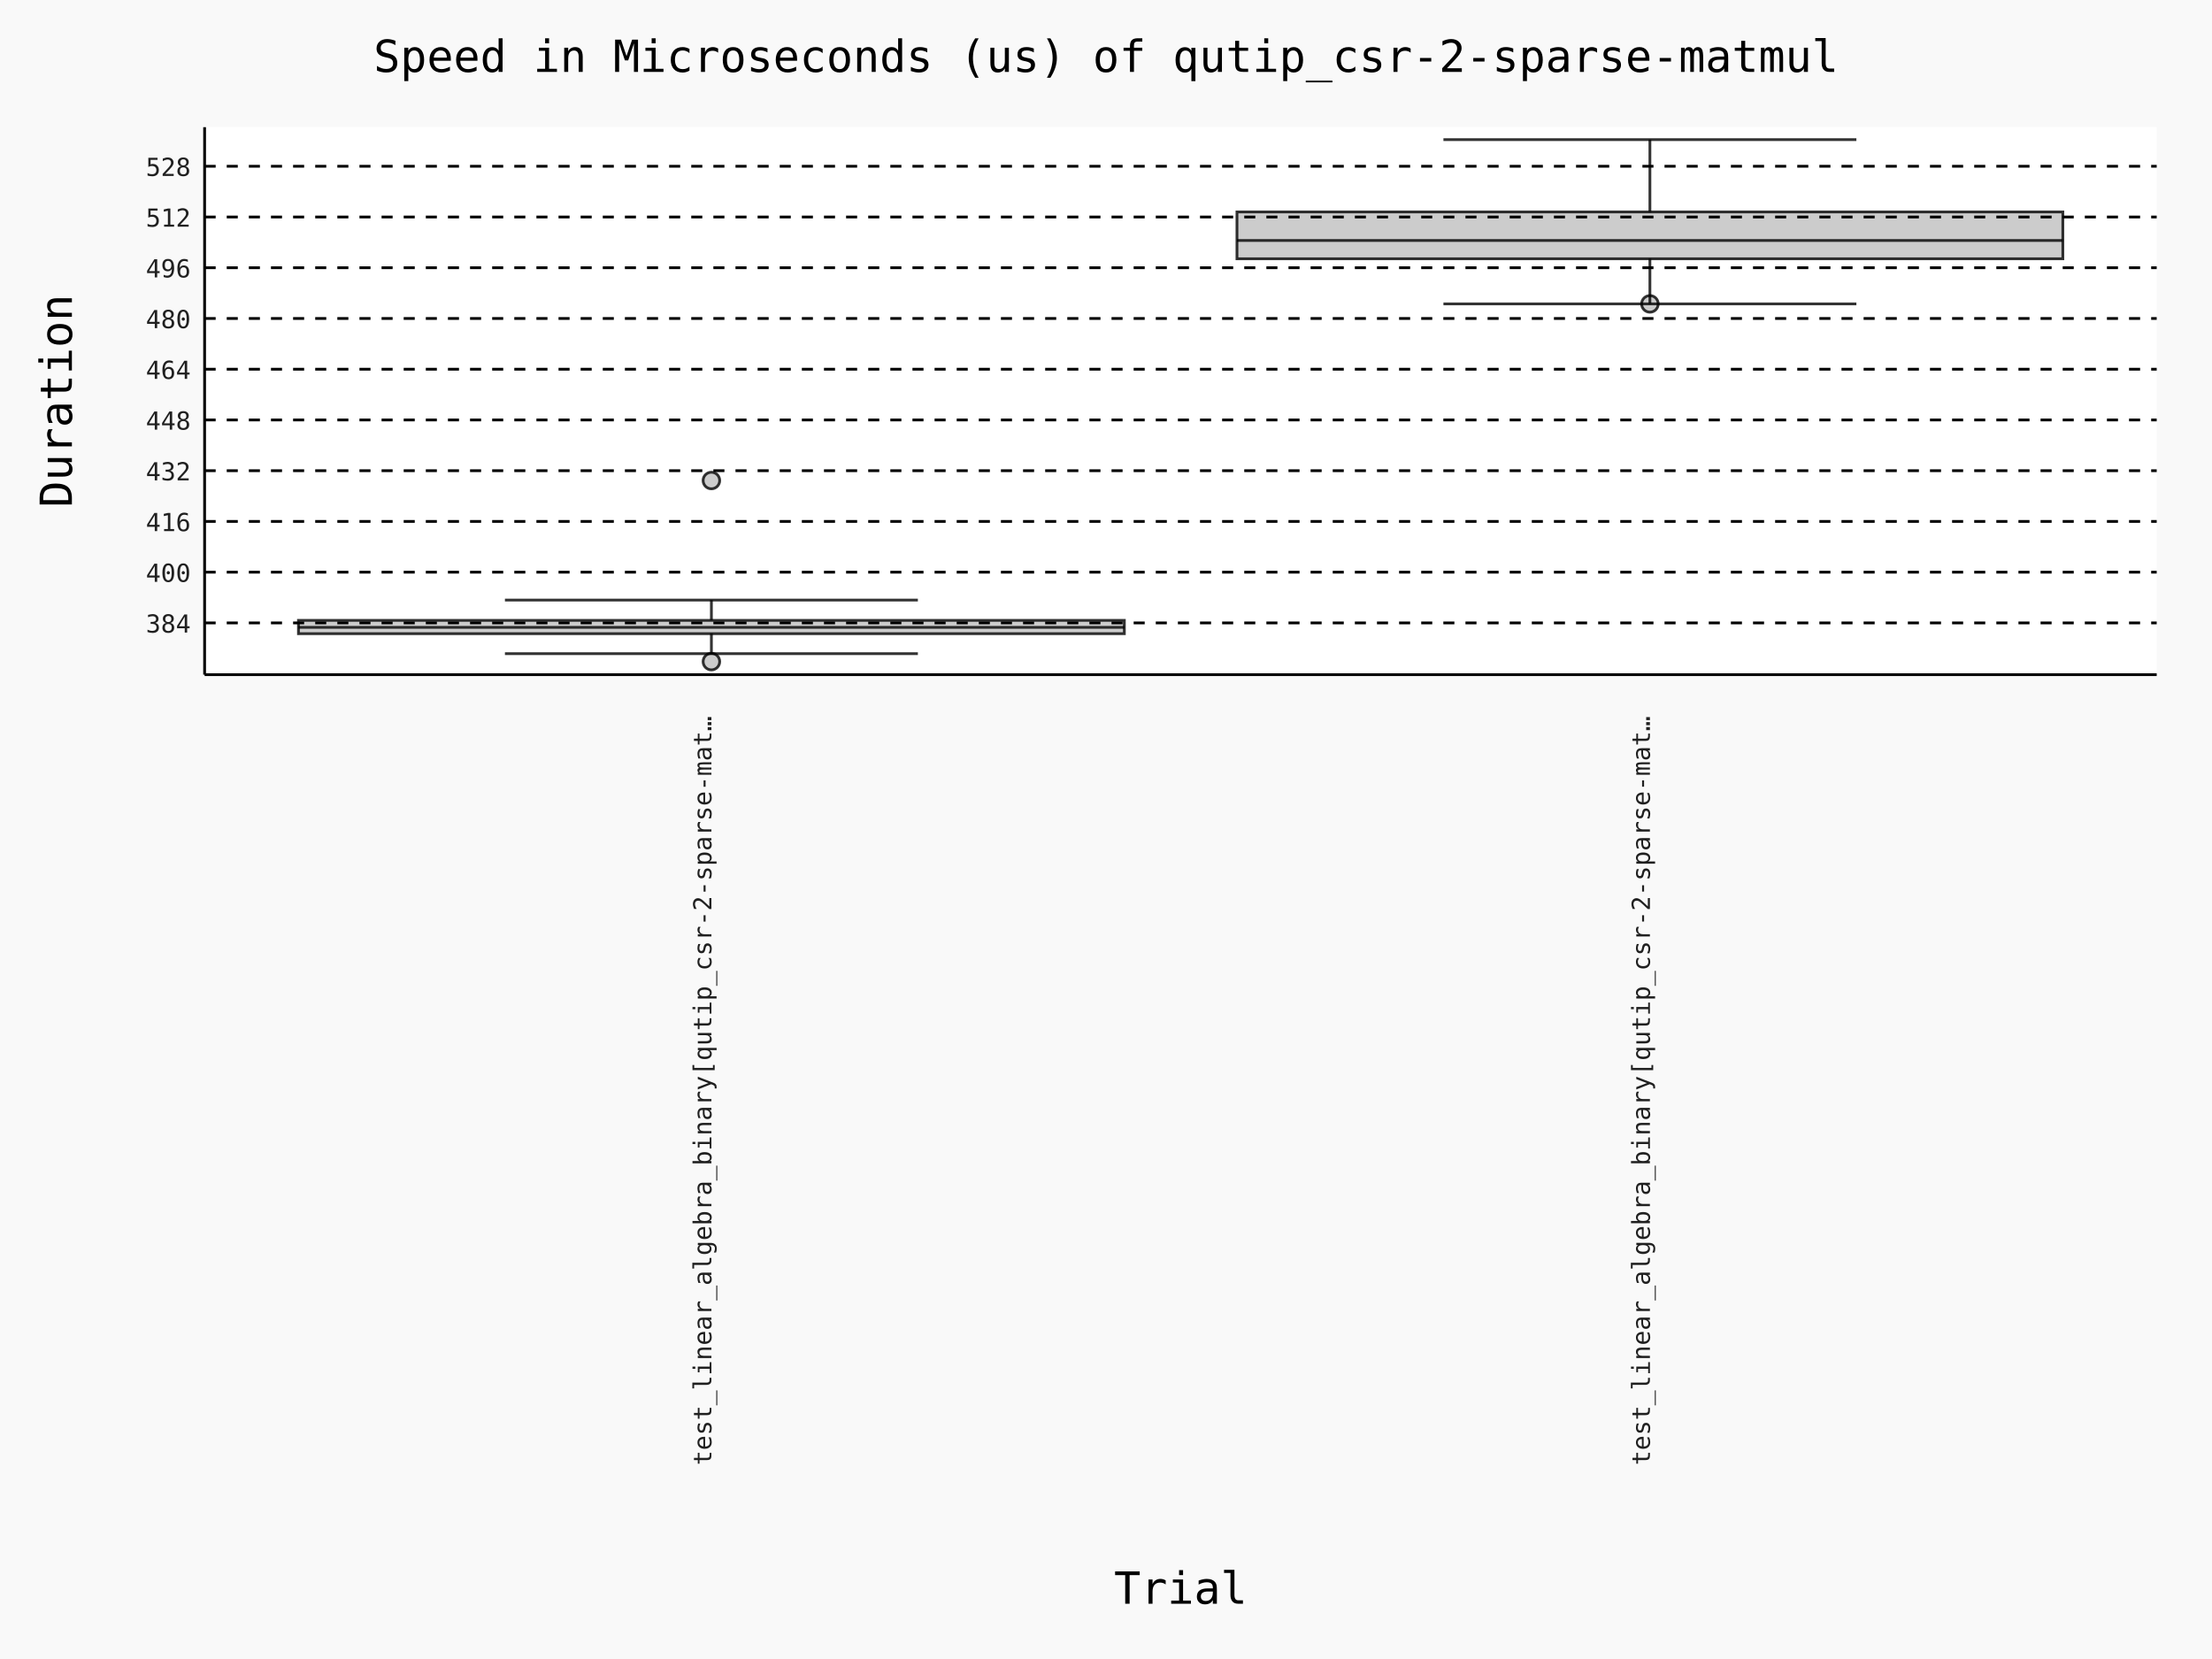
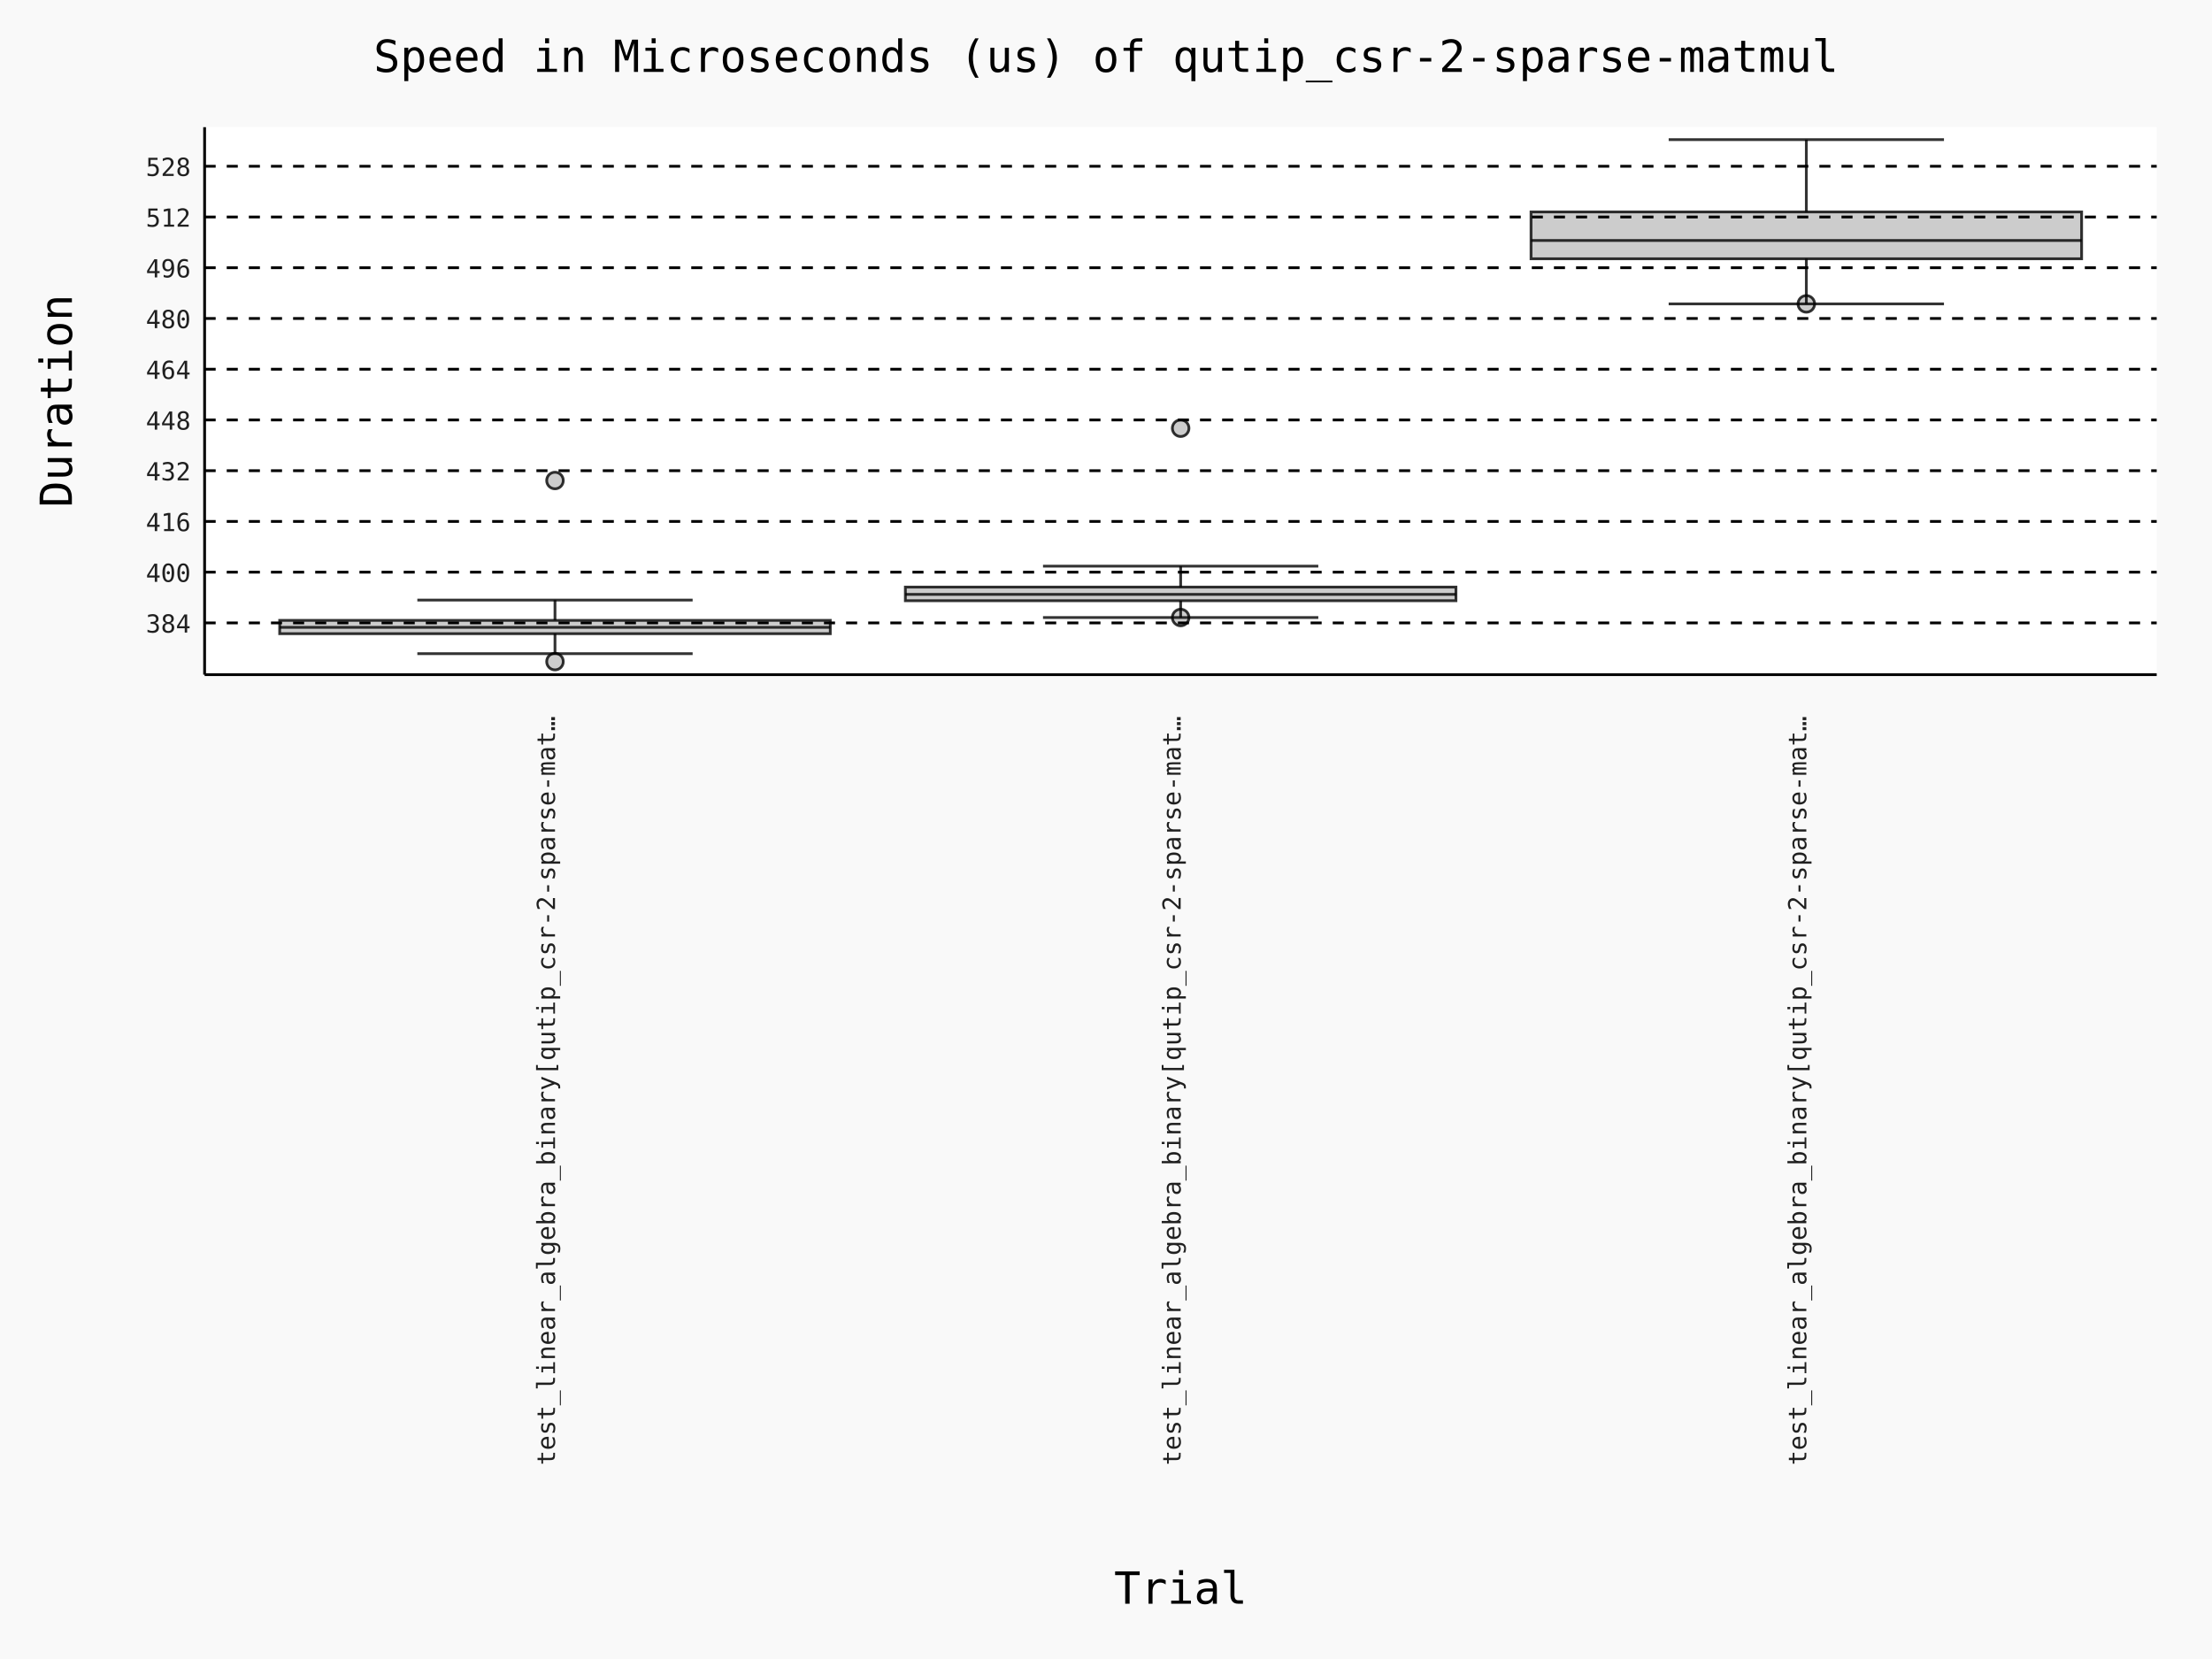
- <svg xmlns="http://www.w3.org/2000/svg" id="chart-c57f28a4-bec2-497f-9a5e-163e7bb6a4b8" class="pygal-chart" viewBox="0 0 800 600">
+ <svg xmlns="http://www.w3.org/2000/svg" id="chart-7ef968c7-a1f7-48fd-a285-1d36247fc19b" class="pygal-chart" viewBox="0 0 800 600">
  <defs>
-     <style type="text/css">#chart-c57f28a4-bec2-497f-9a5e-163e7bb6a4b8{-webkit-user-select:none;-webkit-font-smoothing:antialiased;font-family:Consolas,"Deja Vu Sans Mono","Bitstream Vera Sans Mono","Courier New",monospace}#chart-c57f28a4-bec2-497f-9a5e-163e7bb6a4b8 .title{font-family:Consolas,"Deja Vu Sans Mono","Bitstream Vera Sans Mono","Courier New",monospace;font-size:16px}#chart-c57f28a4-bec2-497f-9a5e-163e7bb6a4b8 .legends .legend text{font-family:Consolas,"Deja Vu Sans Mono","Bitstream Vera Sans Mono","Courier New",monospace;font-size:14px}#chart-c57f28a4-bec2-497f-9a5e-163e7bb6a4b8 .axis text{font-family:Consolas,"Deja Vu Sans Mono","Bitstream Vera Sans Mono","Courier New",monospace;font-size:10px}#chart-c57f28a4-bec2-497f-9a5e-163e7bb6a4b8 .axis text.major{font-family:Consolas,"Deja Vu Sans Mono","Bitstream Vera Sans Mono","Courier New",monospace;font-size:10px}#chart-c57f28a4-bec2-497f-9a5e-163e7bb6a4b8 .text-overlay text.value{font-family:Consolas,"Deja Vu Sans Mono","Bitstream Vera Sans Mono","Courier New",monospace;font-size:16px}#chart-c57f28a4-bec2-497f-9a5e-163e7bb6a4b8 .text-overlay text.label{font-family:Consolas,"Deja Vu Sans Mono","Bitstream Vera Sans Mono","Courier New",monospace;font-size:10px}#chart-c57f28a4-bec2-497f-9a5e-163e7bb6a4b8 .tooltip{font-family:Consolas,"Deja Vu Sans Mono","Bitstream Vera Sans Mono","Courier New",monospace;font-size:14px}#chart-c57f28a4-bec2-497f-9a5e-163e7bb6a4b8 text.no_data{font-family:Consolas,"Deja Vu Sans Mono","Bitstream Vera Sans Mono","Courier New",monospace;font-size:64px}
- #chart-c57f28a4-bec2-497f-9a5e-163e7bb6a4b8{background-color:rgba(249,249,249,1)}#chart-c57f28a4-bec2-497f-9a5e-163e7bb6a4b8 path,#chart-c57f28a4-bec2-497f-9a5e-163e7bb6a4b8 line,#chart-c57f28a4-bec2-497f-9a5e-163e7bb6a4b8 rect,#chart-c57f28a4-bec2-497f-9a5e-163e7bb6a4b8 circle{-webkit-transition:150ms;-moz-transition:150ms;transition:150ms}#chart-c57f28a4-bec2-497f-9a5e-163e7bb6a4b8 .graph &gt; .background{fill:rgba(249,249,249,1)}#chart-c57f28a4-bec2-497f-9a5e-163e7bb6a4b8 .plot &gt; .background{fill:rgba(255,255,255,1)}#chart-c57f28a4-bec2-497f-9a5e-163e7bb6a4b8 .graph{fill:rgba(0,0,0,.87)}#chart-c57f28a4-bec2-497f-9a5e-163e7bb6a4b8 text.no_data{fill:rgba(0,0,0,1)}#chart-c57f28a4-bec2-497f-9a5e-163e7bb6a4b8 .title{fill:rgba(0,0,0,1)}#chart-c57f28a4-bec2-497f-9a5e-163e7bb6a4b8 .legends .legend text{fill:rgba(0,0,0,.87)}#chart-c57f28a4-bec2-497f-9a5e-163e7bb6a4b8 .legends .legend:hover text{fill:rgba(0,0,0,1)}#chart-c57f28a4-bec2-497f-9a5e-163e7bb6a4b8 .axis .line{stroke:rgba(0,0,0,1)}#chart-c57f28a4-bec2-497f-9a5e-163e7bb6a4b8 .axis .guide.line{stroke:rgba(0,0,0,.54)}#chart-c57f28a4-bec2-497f-9a5e-163e7bb6a4b8 .axis .major.line{stroke:rgba(0,0,0,.87)}#chart-c57f28a4-bec2-497f-9a5e-163e7bb6a4b8 .axis text.major{fill:rgba(0,0,0,1)}#chart-c57f28a4-bec2-497f-9a5e-163e7bb6a4b8 .axis.y .guides:hover .guide.line,#chart-c57f28a4-bec2-497f-9a5e-163e7bb6a4b8 .line-graph .axis.x .guides:hover .guide.line,#chart-c57f28a4-bec2-497f-9a5e-163e7bb6a4b8 .stackedline-graph .axis.x .guides:hover .guide.line,#chart-c57f28a4-bec2-497f-9a5e-163e7bb6a4b8 .xy-graph .axis.x .guides:hover .guide.line{stroke:rgba(0,0,0,1)}#chart-c57f28a4-bec2-497f-9a5e-163e7bb6a4b8 .axis .guides:hover text{fill:rgba(0,0,0,1)}#chart-c57f28a4-bec2-497f-9a5e-163e7bb6a4b8 .reactive{fill-opacity:.7;stroke-opacity:.8;stroke-width:1}#chart-c57f28a4-bec2-497f-9a5e-163e7bb6a4b8 .ci{stroke:rgba(0,0,0,.87)}#chart-c57f28a4-bec2-497f-9a5e-163e7bb6a4b8 .reactive.active,#chart-c57f28a4-bec2-497f-9a5e-163e7bb6a4b8 .active .reactive{fill-opacity:.8;stroke-opacity:.9;stroke-width:4}#chart-c57f28a4-bec2-497f-9a5e-163e7bb6a4b8 .ci .reactive.active{stroke-width:1.5}#chart-c57f28a4-bec2-497f-9a5e-163e7bb6a4b8 .series text{fill:rgba(0,0,0,1)}#chart-c57f28a4-bec2-497f-9a5e-163e7bb6a4b8 .tooltip rect{fill:rgba(255,255,255,1);stroke:rgba(0,0,0,1);-webkit-transition:opacity 150ms;-moz-transition:opacity 150ms;transition:opacity 150ms}#chart-c57f28a4-bec2-497f-9a5e-163e7bb6a4b8 .tooltip .label{fill:rgba(0,0,0,.87)}#chart-c57f28a4-bec2-497f-9a5e-163e7bb6a4b8 .tooltip .label{fill:rgba(0,0,0,.87)}#chart-c57f28a4-bec2-497f-9a5e-163e7bb6a4b8 .tooltip .legend{font-size:.8em;fill:rgba(0,0,0,.54)}#chart-c57f28a4-bec2-497f-9a5e-163e7bb6a4b8 .tooltip .x_label{font-size:.6em;fill:rgba(0,0,0,1)}#chart-c57f28a4-bec2-497f-9a5e-163e7bb6a4b8 .tooltip .xlink{font-size:.5em;text-decoration:underline}#chart-c57f28a4-bec2-497f-9a5e-163e7bb6a4b8 .tooltip .value{font-size:1.5em}#chart-c57f28a4-bec2-497f-9a5e-163e7bb6a4b8 .bound{font-size:.5em}#chart-c57f28a4-bec2-497f-9a5e-163e7bb6a4b8 .max-value{font-size:.75em;fill:rgba(0,0,0,.54)}#chart-c57f28a4-bec2-497f-9a5e-163e7bb6a4b8 .map-element{fill:rgba(255,255,255,1);stroke:rgba(0,0,0,.54) !important}#chart-c57f28a4-bec2-497f-9a5e-163e7bb6a4b8 .map-element .reactive{fill-opacity:inherit;stroke-opacity:inherit}#chart-c57f28a4-bec2-497f-9a5e-163e7bb6a4b8 .color-0,#chart-c57f28a4-bec2-497f-9a5e-163e7bb6a4b8 .color-0 a:visited{stroke:#000000;fill:#000000}#chart-c57f28a4-bec2-497f-9a5e-163e7bb6a4b8 .color-1,#chart-c57f28a4-bec2-497f-9a5e-163e7bb6a4b8 .color-1 a:visited{stroke:#000000;fill:#000000}#chart-c57f28a4-bec2-497f-9a5e-163e7bb6a4b8 .text-overlay .color-0 text{fill:white}#chart-c57f28a4-bec2-497f-9a5e-163e7bb6a4b8 .text-overlay .color-1 text{fill:white}
- #chart-c57f28a4-bec2-497f-9a5e-163e7bb6a4b8 text.no_data{text-anchor:middle}#chart-c57f28a4-bec2-497f-9a5e-163e7bb6a4b8 .guide.line{fill:none}#chart-c57f28a4-bec2-497f-9a5e-163e7bb6a4b8 .centered{text-anchor:middle}#chart-c57f28a4-bec2-497f-9a5e-163e7bb6a4b8 .title{text-anchor:middle}#chart-c57f28a4-bec2-497f-9a5e-163e7bb6a4b8 .legends .legend text{fill-opacity:1}#chart-c57f28a4-bec2-497f-9a5e-163e7bb6a4b8 .axis.x text{text-anchor:middle}#chart-c57f28a4-bec2-497f-9a5e-163e7bb6a4b8 .axis.x:not(.web) text[transform]{text-anchor:start}#chart-c57f28a4-bec2-497f-9a5e-163e7bb6a4b8 .axis.x:not(.web) text[transform].backwards{text-anchor:end}#chart-c57f28a4-bec2-497f-9a5e-163e7bb6a4b8 .axis.y text{text-anchor:end}#chart-c57f28a4-bec2-497f-9a5e-163e7bb6a4b8 .axis.y text[transform].backwards{text-anchor:start}#chart-c57f28a4-bec2-497f-9a5e-163e7bb6a4b8 .axis.y2 text{text-anchor:start}#chart-c57f28a4-bec2-497f-9a5e-163e7bb6a4b8 .axis.y2 text[transform].backwards{text-anchor:end}#chart-c57f28a4-bec2-497f-9a5e-163e7bb6a4b8 .axis .guide.line{stroke-dasharray:4,4;stroke:black}#chart-c57f28a4-bec2-497f-9a5e-163e7bb6a4b8 .axis .major.guide.line{stroke-dasharray:6,6;stroke:black}#chart-c57f28a4-bec2-497f-9a5e-163e7bb6a4b8 .horizontal .axis.y .guide.line,#chart-c57f28a4-bec2-497f-9a5e-163e7bb6a4b8 .horizontal .axis.y2 .guide.line,#chart-c57f28a4-bec2-497f-9a5e-163e7bb6a4b8 .vertical .axis.x .guide.line{opacity:0}#chart-c57f28a4-bec2-497f-9a5e-163e7bb6a4b8 .horizontal .axis.always_show .guide.line,#chart-c57f28a4-bec2-497f-9a5e-163e7bb6a4b8 .vertical .axis.always_show .guide.line{opacity:1 !important}#chart-c57f28a4-bec2-497f-9a5e-163e7bb6a4b8 .axis.y .guides:hover .guide.line,#chart-c57f28a4-bec2-497f-9a5e-163e7bb6a4b8 .axis.y2 .guides:hover .guide.line,#chart-c57f28a4-bec2-497f-9a5e-163e7bb6a4b8 .axis.x .guides:hover .guide.line{opacity:1}#chart-c57f28a4-bec2-497f-9a5e-163e7bb6a4b8 .axis .guides:hover text{opacity:1}#chart-c57f28a4-bec2-497f-9a5e-163e7bb6a4b8 .nofill{fill:none}#chart-c57f28a4-bec2-497f-9a5e-163e7bb6a4b8 .subtle-fill{fill-opacity:.2}#chart-c57f28a4-bec2-497f-9a5e-163e7bb6a4b8 .dot{stroke-width:1px;fill-opacity:1;stroke-opacity:1}#chart-c57f28a4-bec2-497f-9a5e-163e7bb6a4b8 .dot.active{stroke-width:5px}#chart-c57f28a4-bec2-497f-9a5e-163e7bb6a4b8 .dot.negative{fill:transparent}#chart-c57f28a4-bec2-497f-9a5e-163e7bb6a4b8 text,#chart-c57f28a4-bec2-497f-9a5e-163e7bb6a4b8 tspan{stroke:none !important}#chart-c57f28a4-bec2-497f-9a5e-163e7bb6a4b8 .series text.active{opacity:1}#chart-c57f28a4-bec2-497f-9a5e-163e7bb6a4b8 .tooltip rect{fill-opacity:.95;stroke-width:.5}#chart-c57f28a4-bec2-497f-9a5e-163e7bb6a4b8 .tooltip text{fill-opacity:1}#chart-c57f28a4-bec2-497f-9a5e-163e7bb6a4b8 .showable{visibility:hidden}#chart-c57f28a4-bec2-497f-9a5e-163e7bb6a4b8 .showable.shown{visibility:visible}#chart-c57f28a4-bec2-497f-9a5e-163e7bb6a4b8 .gauge-background{fill:rgba(229,229,229,1);stroke:none}#chart-c57f28a4-bec2-497f-9a5e-163e7bb6a4b8 .bg-lines{stroke:rgba(249,249,249,1);stroke-width:2px}
+     <style type="text/css">#chart-7ef968c7-a1f7-48fd-a285-1d36247fc19b{-webkit-user-select:none;-webkit-font-smoothing:antialiased;font-family:Consolas,"Deja Vu Sans Mono","Bitstream Vera Sans Mono","Courier New",monospace}#chart-7ef968c7-a1f7-48fd-a285-1d36247fc19b .title{font-family:Consolas,"Deja Vu Sans Mono","Bitstream Vera Sans Mono","Courier New",monospace;font-size:16px}#chart-7ef968c7-a1f7-48fd-a285-1d36247fc19b .legends .legend text{font-family:Consolas,"Deja Vu Sans Mono","Bitstream Vera Sans Mono","Courier New",monospace;font-size:14px}#chart-7ef968c7-a1f7-48fd-a285-1d36247fc19b .axis text{font-family:Consolas,"Deja Vu Sans Mono","Bitstream Vera Sans Mono","Courier New",monospace;font-size:10px}#chart-7ef968c7-a1f7-48fd-a285-1d36247fc19b .axis text.major{font-family:Consolas,"Deja Vu Sans Mono","Bitstream Vera Sans Mono","Courier New",monospace;font-size:10px}#chart-7ef968c7-a1f7-48fd-a285-1d36247fc19b .text-overlay text.value{font-family:Consolas,"Deja Vu Sans Mono","Bitstream Vera Sans Mono","Courier New",monospace;font-size:16px}#chart-7ef968c7-a1f7-48fd-a285-1d36247fc19b .text-overlay text.label{font-family:Consolas,"Deja Vu Sans Mono","Bitstream Vera Sans Mono","Courier New",monospace;font-size:10px}#chart-7ef968c7-a1f7-48fd-a285-1d36247fc19b .tooltip{font-family:Consolas,"Deja Vu Sans Mono","Bitstream Vera Sans Mono","Courier New",monospace;font-size:14px}#chart-7ef968c7-a1f7-48fd-a285-1d36247fc19b text.no_data{font-family:Consolas,"Deja Vu Sans Mono","Bitstream Vera Sans Mono","Courier New",monospace;font-size:64px}
+ #chart-7ef968c7-a1f7-48fd-a285-1d36247fc19b{background-color:rgba(249,249,249,1)}#chart-7ef968c7-a1f7-48fd-a285-1d36247fc19b path,#chart-7ef968c7-a1f7-48fd-a285-1d36247fc19b line,#chart-7ef968c7-a1f7-48fd-a285-1d36247fc19b rect,#chart-7ef968c7-a1f7-48fd-a285-1d36247fc19b circle{-webkit-transition:150ms;-moz-transition:150ms;transition:150ms}#chart-7ef968c7-a1f7-48fd-a285-1d36247fc19b .graph &gt; .background{fill:rgba(249,249,249,1)}#chart-7ef968c7-a1f7-48fd-a285-1d36247fc19b .plot &gt; .background{fill:rgba(255,255,255,1)}#chart-7ef968c7-a1f7-48fd-a285-1d36247fc19b .graph{fill:rgba(0,0,0,.87)}#chart-7ef968c7-a1f7-48fd-a285-1d36247fc19b text.no_data{fill:rgba(0,0,0,1)}#chart-7ef968c7-a1f7-48fd-a285-1d36247fc19b .title{fill:rgba(0,0,0,1)}#chart-7ef968c7-a1f7-48fd-a285-1d36247fc19b .legends .legend text{fill:rgba(0,0,0,.87)}#chart-7ef968c7-a1f7-48fd-a285-1d36247fc19b .legends .legend:hover text{fill:rgba(0,0,0,1)}#chart-7ef968c7-a1f7-48fd-a285-1d36247fc19b .axis .line{stroke:rgba(0,0,0,1)}#chart-7ef968c7-a1f7-48fd-a285-1d36247fc19b .axis .guide.line{stroke:rgba(0,0,0,.54)}#chart-7ef968c7-a1f7-48fd-a285-1d36247fc19b .axis .major.line{stroke:rgba(0,0,0,.87)}#chart-7ef968c7-a1f7-48fd-a285-1d36247fc19b .axis text.major{fill:rgba(0,0,0,1)}#chart-7ef968c7-a1f7-48fd-a285-1d36247fc19b .axis.y .guides:hover .guide.line,#chart-7ef968c7-a1f7-48fd-a285-1d36247fc19b .line-graph .axis.x .guides:hover .guide.line,#chart-7ef968c7-a1f7-48fd-a285-1d36247fc19b .stackedline-graph .axis.x .guides:hover .guide.line,#chart-7ef968c7-a1f7-48fd-a285-1d36247fc19b .xy-graph .axis.x .guides:hover .guide.line{stroke:rgba(0,0,0,1)}#chart-7ef968c7-a1f7-48fd-a285-1d36247fc19b .axis .guides:hover text{fill:rgba(0,0,0,1)}#chart-7ef968c7-a1f7-48fd-a285-1d36247fc19b .reactive{fill-opacity:.7;stroke-opacity:.8;stroke-width:1}#chart-7ef968c7-a1f7-48fd-a285-1d36247fc19b .ci{stroke:rgba(0,0,0,.87)}#chart-7ef968c7-a1f7-48fd-a285-1d36247fc19b .reactive.active,#chart-7ef968c7-a1f7-48fd-a285-1d36247fc19b .active .reactive{fill-opacity:.8;stroke-opacity:.9;stroke-width:4}#chart-7ef968c7-a1f7-48fd-a285-1d36247fc19b .ci .reactive.active{stroke-width:1.5}#chart-7ef968c7-a1f7-48fd-a285-1d36247fc19b .series text{fill:rgba(0,0,0,1)}#chart-7ef968c7-a1f7-48fd-a285-1d36247fc19b .tooltip rect{fill:rgba(255,255,255,1);stroke:rgba(0,0,0,1);-webkit-transition:opacity 150ms;-moz-transition:opacity 150ms;transition:opacity 150ms}#chart-7ef968c7-a1f7-48fd-a285-1d36247fc19b .tooltip .label{fill:rgba(0,0,0,.87)}#chart-7ef968c7-a1f7-48fd-a285-1d36247fc19b .tooltip .label{fill:rgba(0,0,0,.87)}#chart-7ef968c7-a1f7-48fd-a285-1d36247fc19b .tooltip .legend{font-size:.8em;fill:rgba(0,0,0,.54)}#chart-7ef968c7-a1f7-48fd-a285-1d36247fc19b .tooltip .x_label{font-size:.6em;fill:rgba(0,0,0,1)}#chart-7ef968c7-a1f7-48fd-a285-1d36247fc19b .tooltip .xlink{font-size:.5em;text-decoration:underline}#chart-7ef968c7-a1f7-48fd-a285-1d36247fc19b .tooltip .value{font-size:1.5em}#chart-7ef968c7-a1f7-48fd-a285-1d36247fc19b .bound{font-size:.5em}#chart-7ef968c7-a1f7-48fd-a285-1d36247fc19b .max-value{font-size:.75em;fill:rgba(0,0,0,.54)}#chart-7ef968c7-a1f7-48fd-a285-1d36247fc19b .map-element{fill:rgba(255,255,255,1);stroke:rgba(0,0,0,.54) !important}#chart-7ef968c7-a1f7-48fd-a285-1d36247fc19b .map-element .reactive{fill-opacity:inherit;stroke-opacity:inherit}#chart-7ef968c7-a1f7-48fd-a285-1d36247fc19b .color-0,#chart-7ef968c7-a1f7-48fd-a285-1d36247fc19b .color-0 a:visited{stroke:#000000;fill:#000000}#chart-7ef968c7-a1f7-48fd-a285-1d36247fc19b .color-1,#chart-7ef968c7-a1f7-48fd-a285-1d36247fc19b .color-1 a:visited{stroke:#000000;fill:#000000}#chart-7ef968c7-a1f7-48fd-a285-1d36247fc19b .color-2,#chart-7ef968c7-a1f7-48fd-a285-1d36247fc19b .color-2 a:visited{stroke:#000000;fill:#000000}#chart-7ef968c7-a1f7-48fd-a285-1d36247fc19b .text-overlay .color-0 text{fill:white}#chart-7ef968c7-a1f7-48fd-a285-1d36247fc19b .text-overlay .color-1 text{fill:white}#chart-7ef968c7-a1f7-48fd-a285-1d36247fc19b .text-overlay .color-2 text{fill:white}
+ #chart-7ef968c7-a1f7-48fd-a285-1d36247fc19b text.no_data{text-anchor:middle}#chart-7ef968c7-a1f7-48fd-a285-1d36247fc19b .guide.line{fill:none}#chart-7ef968c7-a1f7-48fd-a285-1d36247fc19b .centered{text-anchor:middle}#chart-7ef968c7-a1f7-48fd-a285-1d36247fc19b .title{text-anchor:middle}#chart-7ef968c7-a1f7-48fd-a285-1d36247fc19b .legends .legend text{fill-opacity:1}#chart-7ef968c7-a1f7-48fd-a285-1d36247fc19b .axis.x text{text-anchor:middle}#chart-7ef968c7-a1f7-48fd-a285-1d36247fc19b .axis.x:not(.web) text[transform]{text-anchor:start}#chart-7ef968c7-a1f7-48fd-a285-1d36247fc19b .axis.x:not(.web) text[transform].backwards{text-anchor:end}#chart-7ef968c7-a1f7-48fd-a285-1d36247fc19b .axis.y text{text-anchor:end}#chart-7ef968c7-a1f7-48fd-a285-1d36247fc19b .axis.y text[transform].backwards{text-anchor:start}#chart-7ef968c7-a1f7-48fd-a285-1d36247fc19b .axis.y2 text{text-anchor:start}#chart-7ef968c7-a1f7-48fd-a285-1d36247fc19b .axis.y2 text[transform].backwards{text-anchor:end}#chart-7ef968c7-a1f7-48fd-a285-1d36247fc19b .axis .guide.line{stroke-dasharray:4,4;stroke:black}#chart-7ef968c7-a1f7-48fd-a285-1d36247fc19b .axis .major.guide.line{stroke-dasharray:6,6;stroke:black}#chart-7ef968c7-a1f7-48fd-a285-1d36247fc19b .horizontal .axis.y .guide.line,#chart-7ef968c7-a1f7-48fd-a285-1d36247fc19b .horizontal .axis.y2 .guide.line,#chart-7ef968c7-a1f7-48fd-a285-1d36247fc19b .vertical .axis.x .guide.line{opacity:0}#chart-7ef968c7-a1f7-48fd-a285-1d36247fc19b .horizontal .axis.always_show .guide.line,#chart-7ef968c7-a1f7-48fd-a285-1d36247fc19b .vertical .axis.always_show .guide.line{opacity:1 !important}#chart-7ef968c7-a1f7-48fd-a285-1d36247fc19b .axis.y .guides:hover .guide.line,#chart-7ef968c7-a1f7-48fd-a285-1d36247fc19b .axis.y2 .guides:hover .guide.line,#chart-7ef968c7-a1f7-48fd-a285-1d36247fc19b .axis.x .guides:hover .guide.line{opacity:1}#chart-7ef968c7-a1f7-48fd-a285-1d36247fc19b .axis .guides:hover text{opacity:1}#chart-7ef968c7-a1f7-48fd-a285-1d36247fc19b .nofill{fill:none}#chart-7ef968c7-a1f7-48fd-a285-1d36247fc19b .subtle-fill{fill-opacity:.2}#chart-7ef968c7-a1f7-48fd-a285-1d36247fc19b .dot{stroke-width:1px;fill-opacity:1;stroke-opacity:1}#chart-7ef968c7-a1f7-48fd-a285-1d36247fc19b .dot.active{stroke-width:5px}#chart-7ef968c7-a1f7-48fd-a285-1d36247fc19b .dot.negative{fill:transparent}#chart-7ef968c7-a1f7-48fd-a285-1d36247fc19b text,#chart-7ef968c7-a1f7-48fd-a285-1d36247fc19b tspan{stroke:none !important}#chart-7ef968c7-a1f7-48fd-a285-1d36247fc19b .series text.active{opacity:1}#chart-7ef968c7-a1f7-48fd-a285-1d36247fc19b .tooltip rect{fill-opacity:.95;stroke-width:.5}#chart-7ef968c7-a1f7-48fd-a285-1d36247fc19b .tooltip text{fill-opacity:1}#chart-7ef968c7-a1f7-48fd-a285-1d36247fc19b .showable{visibility:hidden}#chart-7ef968c7-a1f7-48fd-a285-1d36247fc19b .showable.shown{visibility:visible}#chart-7ef968c7-a1f7-48fd-a285-1d36247fc19b .gauge-background{fill:rgba(229,229,229,1);stroke:none}#chart-7ef968c7-a1f7-48fd-a285-1d36247fc19b .bg-lines{stroke:rgba(249,249,249,1);stroke-width:2px}
.tooltip .value{font-size:1em !important}.axis text{font-size:9px !important}</style>
  </defs>
  <g class="graph custombox-graph vertical">
    <rect x="0" y="0" width="800" height="600" class="background" />
    <g transform="translate(74, 46)" class="plot">
      <rect x="0" y="0" width="706.0" height="198.0" class="background" />
      <g class="axis y always_show">
        <path d="M0 198 h706" class="line" />
        <g class="guides">
          <path d="M0 179.283 h706" class="guide line" />
          <text x="-5" y="182.783" class="">384</text>
        </g>
        <g class="guides">
          <path d="M0 160.932 h706" class="guide line" />
          <text x="-5" y="164.432" class="">400</text>
        </g>
        <g class="guides">
          <path d="M0 142.582 h706" class="guide line" />
          <text x="-5" y="146.082" class="">416</text>
        </g>
        <g class="guides">
          <path d="M0 124.232 h706" class="guide line" />
          <text x="-5" y="127.732" class="">432</text>
        </g>
        <g class="guides">
          <path d="M0 105.881 h706" class="guide line" />
          <text x="-5" y="109.381" class="">448</text>
        </g>
        <g class="guides">
          <path d="M0 87.531 h706" class="guide line" />
          <text x="-5" y="91.031" class="">464</text>
        </g>
        <g class="guides">
          <path d="M0 69.181 h706" class="guide line" />
          <text x="-5" y="72.681" class="">480</text>
        </g>
        <g class="guides">
          <path d="M0 50.83 h706" class="guide line" />
          <text x="-5" y="54.33" class="">496</text>
        </g>
        <g class="guides">
          <path d="M0 32.48 h706" class="guide line" />
          <text x="-5" y="35.98" class="">512</text>
        </g>
        <g class="guides">
          <path d="M0 14.13 h706" class="guide line" />
          <text x="-5" y="17.63" class="">528</text>
        </g>
      </g>
      <g class="axis x">
        <path d="M0 0 v198" class="line" />
        <g class="guides">
-           <path d="M183.288 0 v198" class="guide line" />
-           <text x="183.288" y="213.0" class="backwards" transform="rotate(270 183.2885 213)">test_linear_algebra_binary[qutip_csr-2-sparse-mat…</text>
+           <path d="M126.718 0 v198" class="guide line" />
+           <text x="126.718" y="213.0" class="backwards" transform="rotate(270 126.7179 213)">test_linear_algebra_binary[qutip_csr-2-sparse-mat…</text>
        </g>
        <g class="guides">
-           <path d="M522.712 0 v198" class="guide line" />
-           <text x="522.712" y="213.0" class="backwards" transform="rotate(270 522.7115 213)">test_linear_algebra_binary[qutip_csr-2-sparse-mat…</text>
+           <path d="M353 0 v198" class="guide line" />
+           <text x="353.0" y="213.0" class="backwards" transform="rotate(270 353 213)">test_linear_algebra_binary[qutip_csr-2-sparse-mat…</text>
+         </g>
+         <g class="guides">
+           <path d="M579.282 0 v198" class="guide line" />
+           <text x="579.282" y="213.0" class="backwards" transform="rotate(270 579.2821 213)">test_linear_algebra_binary[qutip_csr-2-sparse-mat…</text>
        </g>
      </g>
      <g class="series serie-0 color-0">
        <g class="boxes">
          <g class="box">
-             <path stroke-width="3" d="M108.615 190.406 L257.962 190.406" class="reactive tooltip-trigger" />
-             <path stroke-width="3" d="M33.942 180.887 L332.635 180.887" class="reactive tooltip-trigger" />
-             <path stroke-width="3" d="M108.615 171.024 L257.962 171.024" class="reactive tooltip-trigger" />
-             <path stroke-width="2" d="M183.288 190.406 L183.288 183.181" class="reactive tooltip-trigger" />
-             <path stroke-width="2" d="M183.288 171.024 L183.288 178.364" class="reactive tooltip-trigger" />
-             <rect x="33.942" y="178.364" height="4.817" width="298.692" class="subtle-fill reactive tooltip-trigger" />
-             <circle cx="183.288" cy="193.274" r="3" class="subtle-fill reactive tooltip-trigger" />
-             <circle cx="183.288" cy="127.786" r="3" class="subtle-fill reactive tooltip-trigger" />
+             <path stroke-width="3" d="M76.936 190.406 L176.5 190.406" class="reactive tooltip-trigger" />
+             <path stroke-width="3" d="M27.154 180.887 L226.282 180.887" class="reactive tooltip-trigger" />
+             <path stroke-width="3" d="M76.936 171.024 L176.5 171.024" class="reactive tooltip-trigger" />
+             <path stroke-width="2" d="M126.718 190.406 L126.718 183.181" class="reactive tooltip-trigger" />
+             <path stroke-width="2" d="M126.718 171.024 L126.718 178.364" class="reactive tooltip-trigger" />
+             <rect x="27.154" y="178.364" height="4.817" width="199.128" class="subtle-fill reactive tooltip-trigger" />
+             <circle cx="126.718" cy="193.274" r="3" class="subtle-fill reactive tooltip-trigger" />
+             <circle cx="126.718" cy="127.786" r="3" class="subtle-fill reactive tooltip-trigger" />
          </g>
        </g>
      </g>
      <g class="series serie-1 color-1">
        <g class="boxes">
          <g class="box">
-             <path stroke-width="3" d="M448.038 63.908 L597.385 63.908" class="reactive tooltip-trigger" />
-             <path stroke-width="3" d="M373.365 40.971 L672.058 40.971" class="reactive tooltip-trigger" />
-             <path stroke-width="3" d="M448.038 4.499 L597.385 4.499" class="reactive tooltip-trigger" />
-             <path stroke-width="2" d="M522.712 63.908 L522.712 47.594" class="reactive tooltip-trigger" />
-             <path stroke-width="2" d="M522.712 4.499 L522.712 30.648" class="reactive tooltip-trigger" />
-             <rect x="373.365" y="30.648" height="16.945" width="298.692" class="subtle-fill reactive tooltip-trigger" />
-             <circle cx="522.712" cy="63.908" r="3" class="subtle-fill reactive tooltip-trigger" />
-             <circle cx="522.712" cy="-5052.934" r="3" class="subtle-fill reactive tooltip-trigger" />
+             <path stroke-width="3" d="M303.218 177.336 L402.782 177.336" class="reactive tooltip-trigger" />
+             <path stroke-width="3" d="M253.436 168.965 L452.564 168.965" class="reactive tooltip-trigger" />
+             <path stroke-width="3" d="M303.218 158.758 L402.782 158.758" class="reactive tooltip-trigger" />
+             <path stroke-width="2" d="M353 177.336 L353 171.258" class="reactive tooltip-trigger" />
+             <path stroke-width="2" d="M353 158.758 L353 166.327" class="reactive tooltip-trigger" />
+             <rect x="253.436" y="166.327" height="4.931" width="199.128" class="subtle-fill reactive tooltip-trigger" />
+             <circle cx="353" cy="177.336" r="3" class="subtle-fill reactive tooltip-trigger" />
+             <circle cx="353" cy="108.868" r="3" class="subtle-fill reactive tooltip-trigger" />
+           </g>
+         </g>
+       </g>
+       <g class="series serie-2 color-2">
+         <g class="boxes">
+           <g class="box">
+             <path stroke-width="3" d="M529.5 63.908 L629.064 63.908" class="reactive tooltip-trigger" />
+             <path stroke-width="3" d="M479.718 40.971 L678.846 40.971" class="reactive tooltip-trigger" />
+             <path stroke-width="3" d="M529.5 4.499 L629.064 4.499" class="reactive tooltip-trigger" />
+             <path stroke-width="2" d="M579.282 63.908 L579.282 47.594" class="reactive tooltip-trigger" />
+             <path stroke-width="2" d="M579.282 4.499 L579.282 30.648" class="reactive tooltip-trigger" />
+             <rect x="479.718" y="30.648" height="16.945" width="199.128" class="subtle-fill reactive tooltip-trigger" />
+             <circle cx="579.282" cy="63.908" r="3" class="subtle-fill reactive tooltip-trigger" />
+             <circle cx="579.282" cy="-5052.934" r="3" class="subtle-fill reactive tooltip-trigger" />
          </g>
        </g>
      </g>
    </g>
    <g class="titles">
      <text x="400.0" y="26" class="title plot_title">Speed in Microseconds (us) of qutip_csr-2-sparse-matmul</text>
      <text x="427.0" y="580.0" class="title">Trial</text>
      <text x="0" y="171.0" class="title" transform="rotate(-90 0 145)">Duration</text>
    </g>
    <g transform="translate(74, 46)" class="plot overlay">
      <g class="series serie-0 color-0" />
      <g class="series serie-1 color-1" />
+       <g class="series serie-2 color-2" />
    </g>
    <g transform="translate(74, 46)" class="plot text-overlay">
      <g class="series serie-0 color-0" />
      <g class="series serie-1 color-1" />
+       <g class="series serie-2 color-2" />
    </g>
    <g transform="translate(74, 46)" class="plot tooltip-overlay">
      <g transform="translate(0 0)" style="opacity: 0" class="tooltip">
        <rect rx="0" ry="0" width="0" height="0" class="tooltip-box" />
        <g class="text" />
      </g>
    </g>
  </g>
</svg>
